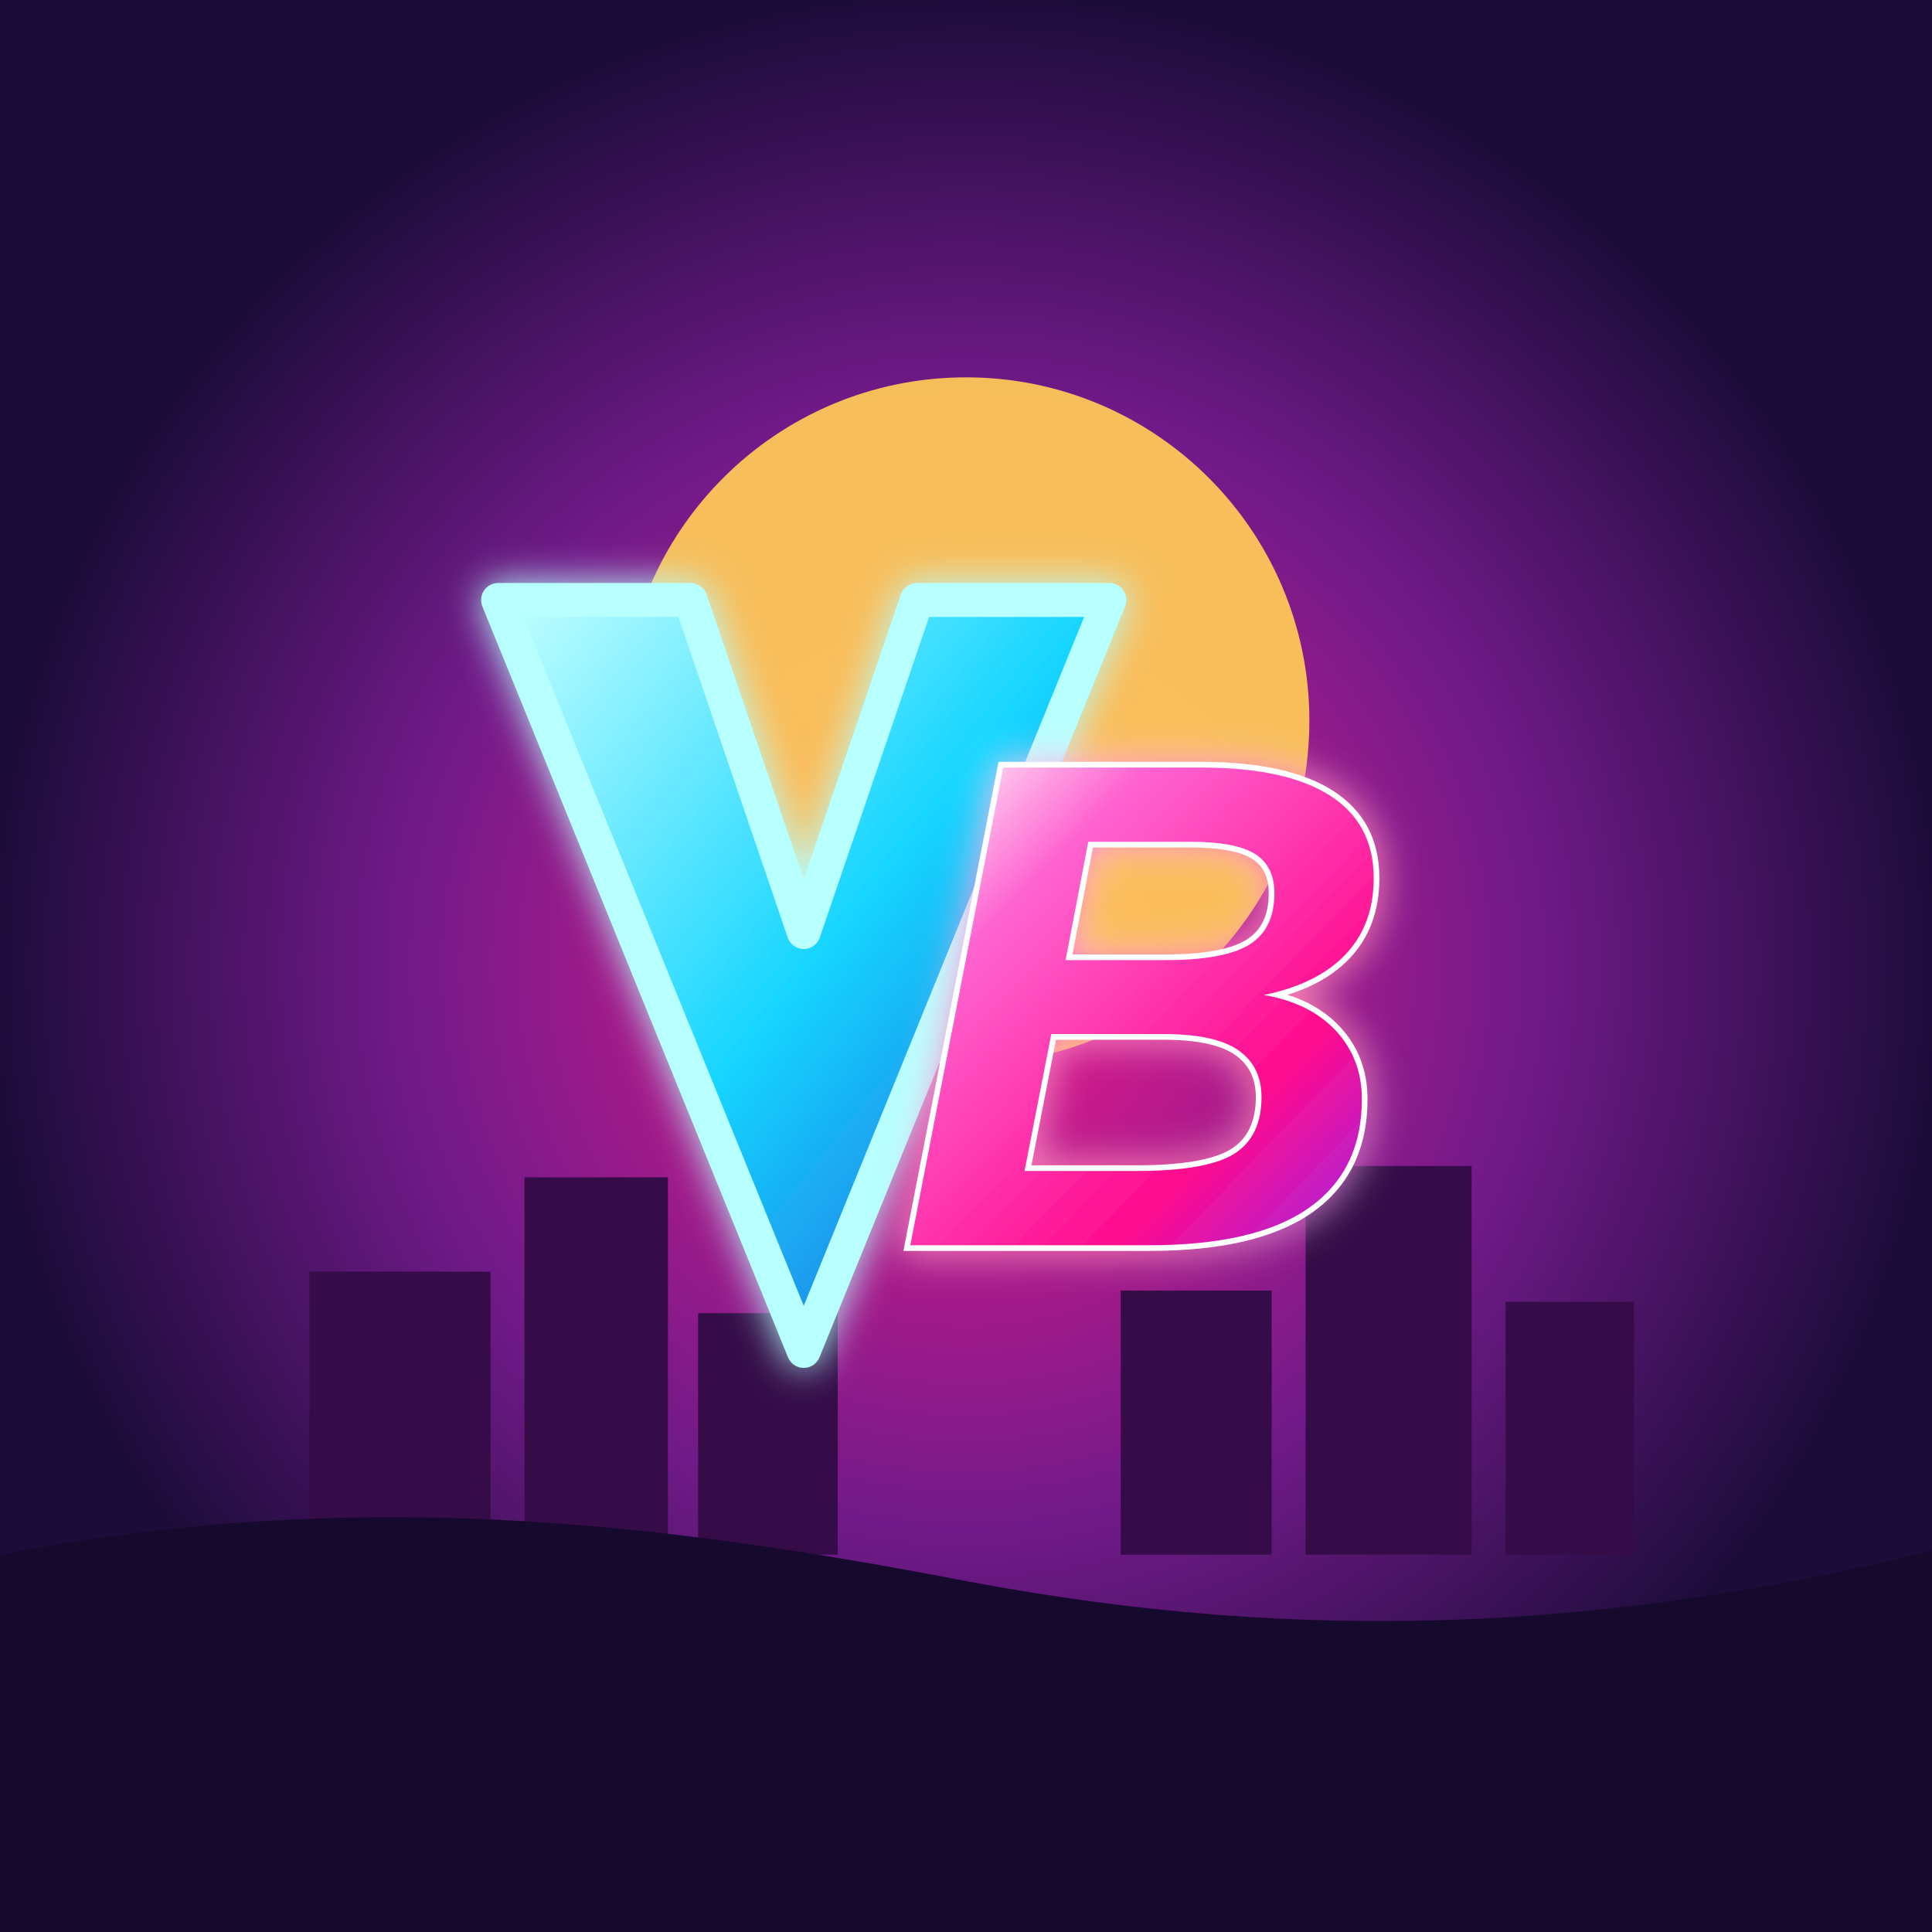
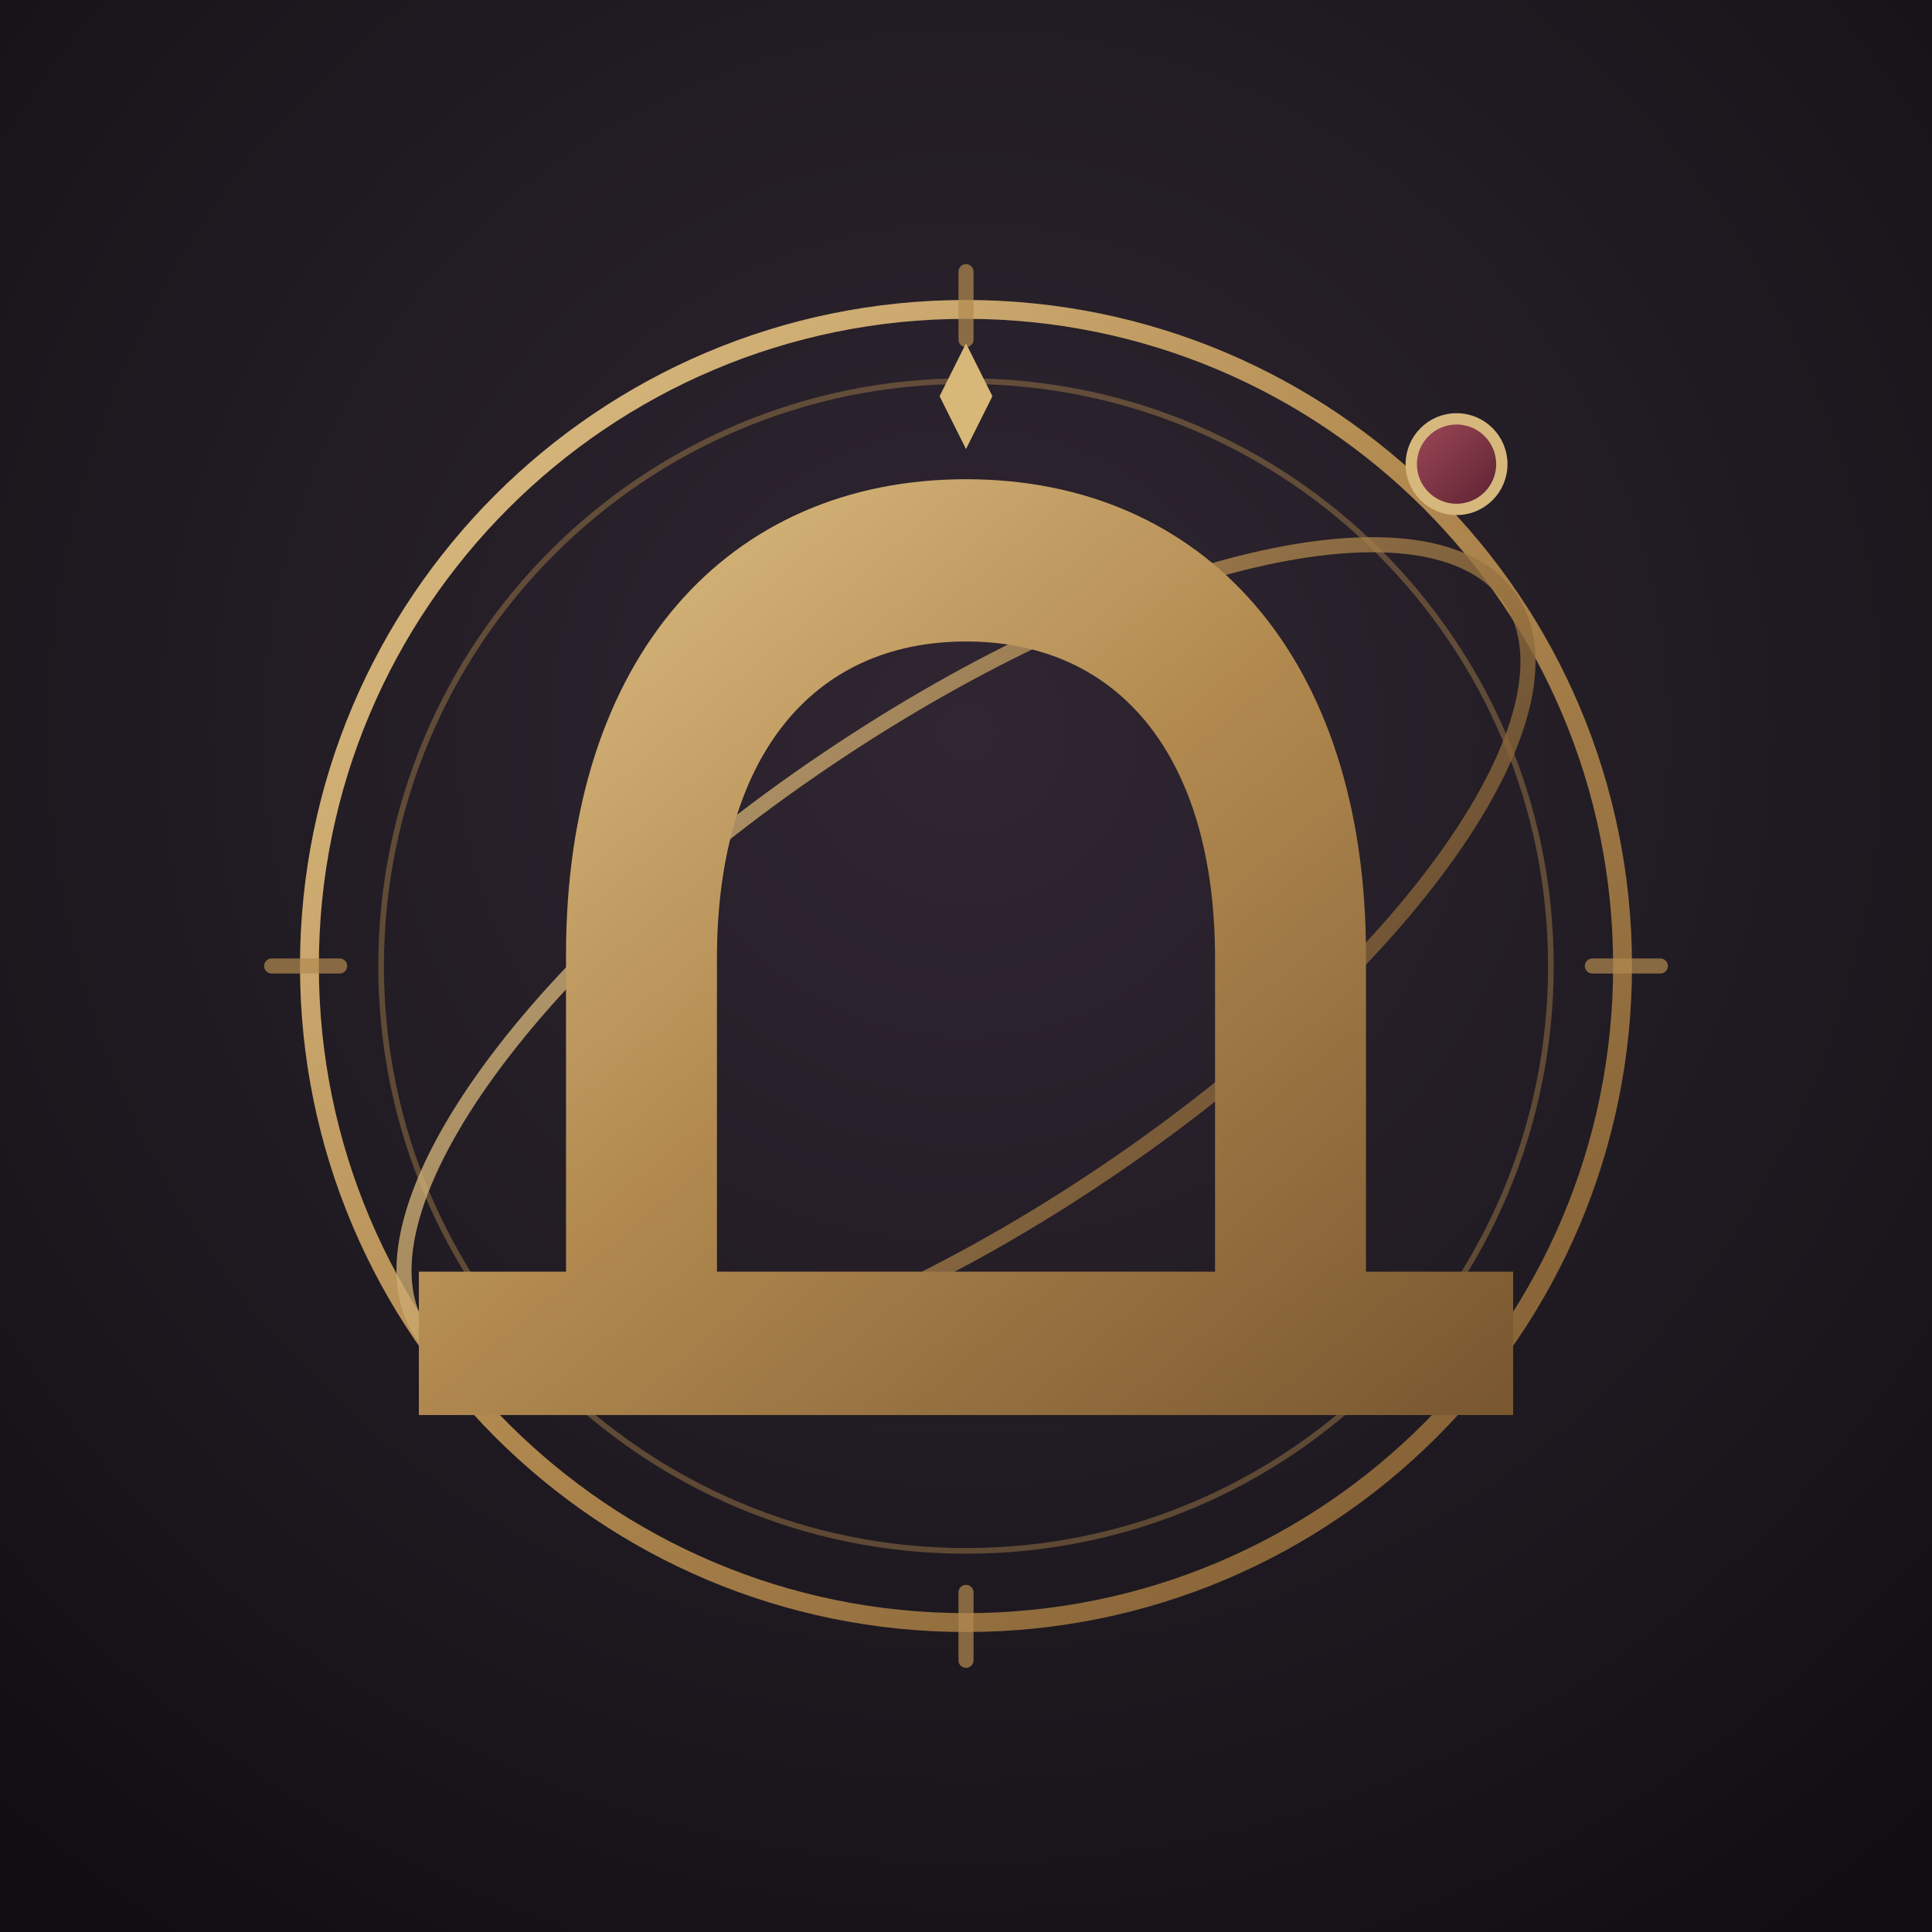
- <svg xmlns="http://www.w3.org/2000/svg" viewBox="0 0 512 512" role="img" aria-label="Vanguard Bay">
+ <svg xmlns="http://www.w3.org/2000/svg" viewBox="0 0 512 512" role="img" aria-label="Universo Oblívio, ícone adaptável">
  <defs>
-     <radialGradient id="bg">
-       <stop stop-color="#ee198c" />
-       <stop offset=".58" stop-color="#711a89" />
-       <stop offset="1" stop-color="#1c0c3a" />
+     <radialGradient id="bg" cx="50%" cy="38%" r="75%">
+       <stop offset="0" stop-color="#302632" />
+       <stop offset=".7" stop-color="#1b171d" />
+       <stop offset="1" stop-color="#100e13" />
    </radialGradient>
-     <linearGradient id="v" x1="0" y1="0" x2="1" y2="1">
-       <stop stop-color="#c5ffff" />
-       <stop offset=".5" stop-color="#16d5ff" />
-       <stop offset="1" stop-color="#234bd7" />
+     <linearGradient id="gold" x1="0" y1="0" x2="1" y2="1">
+       <stop offset="0" stop-color="#e2c58b" />
+       <stop offset=".48" stop-color="#b28a50" />
+       <stop offset="1" stop-color="#78562f" />
    </linearGradient>
-     <linearGradient id="b" x1="0" y1="0" x2="1" y2="1">
-       <stop stop-color="#fff" />
-       <stop offset=".25" stop-color="#ff65d1" />
-       <stop offset=".72" stop-color="#ff0b8d" />
-       <stop offset="1" stop-color="#9e29e7" />
+     <linearGradient id="wine" x1="0" y1="0" x2="1" y2="1">
+       <stop offset="0" stop-color="#a04a59" />
+       <stop offset="1" stop-color="#59202f" />
    </linearGradient>
-     <filter id="g">
-       <feGaussianBlur stdDeviation="5" result="b" />
-       <feMerge>
-         <feMergeNode in="b" />
-         <feMergeNode in="SourceGraphic" />
-       </feMerge>
-     </filter>
  </defs>
-   <rect width="512" height="512" fill="url(#bg)" />
-   <circle cx="256" cy="191" r="91" fill="#ffc858" opacity=".94" />
-   <g fill="#350c48">
-     <rect x="82" y="337" width="48" height="75" />
-     <rect x="139" y="312" width="38" height="100" />
-     <rect x="185" y="348" width="37" height="64" />
-     <rect x="297" y="342" width="40" height="70" />
-     <rect x="346" y="309" width="44" height="103" />
-     <rect x="399" y="345" width="34" height="67" />
-   </g>
-   <path d="M132 159 213 358 294 159h-51l-30 88-30-88Z" fill="url(#v)" stroke="#b8ffff" stroke-width="9" stroke-linejoin="round" filter="url(#g)" />
-   <text x="238" y="330" font-family="Arial Black,Arial,sans-serif" font-size="184" font-style="italic" font-weight="900" fill="url(#b)" stroke="#fff" stroke-width="3" paint-order="stroke" filter="url(#g)">B</text>
-   <path d="M0 412c93-18 173-9 256 7 90 17 170 13 256-8v101H0Z" fill="#16092e" />
+   <rect width="512" height="512" rx="0" fill="url(#bg)" />
+   <circle cx="256" cy="256" r="174" fill="none" stroke="url(#gold)" stroke-width="5" />
+   <circle cx="256" cy="256" r="155" fill="none" stroke="#b28a50" stroke-opacity=".42" stroke-width="1.5" />
+   <ellipse cx="256" cy="256" rx="174" ry="66" transform="rotate(-34 256 256)" fill="none" stroke="url(#gold)" stroke-width="4" stroke-opacity=".78" />
+   <path d="M150 337V253c0-79 43-126 106-126s106 47 106 126v84h39v38H111v-38h39Zm40 0h132v-83c0-53-25-84-66-84s-66 31-66 84v83Z" fill="url(#gold)" fill-rule="evenodd" />
+   <circle cx="386" cy="123" r="12" fill="url(#wine)" stroke="#d6b87d" stroke-width="3" />
+   <path d="M256 72v18M256 422v18M72 256h18M422 256h18" stroke="#b28a50" stroke-width="4" stroke-linecap="round" opacity=".7" />
+   <path d="m256 91 7 14-7 14-7-14 7-14Z" fill="#d7b879" />
</svg>
